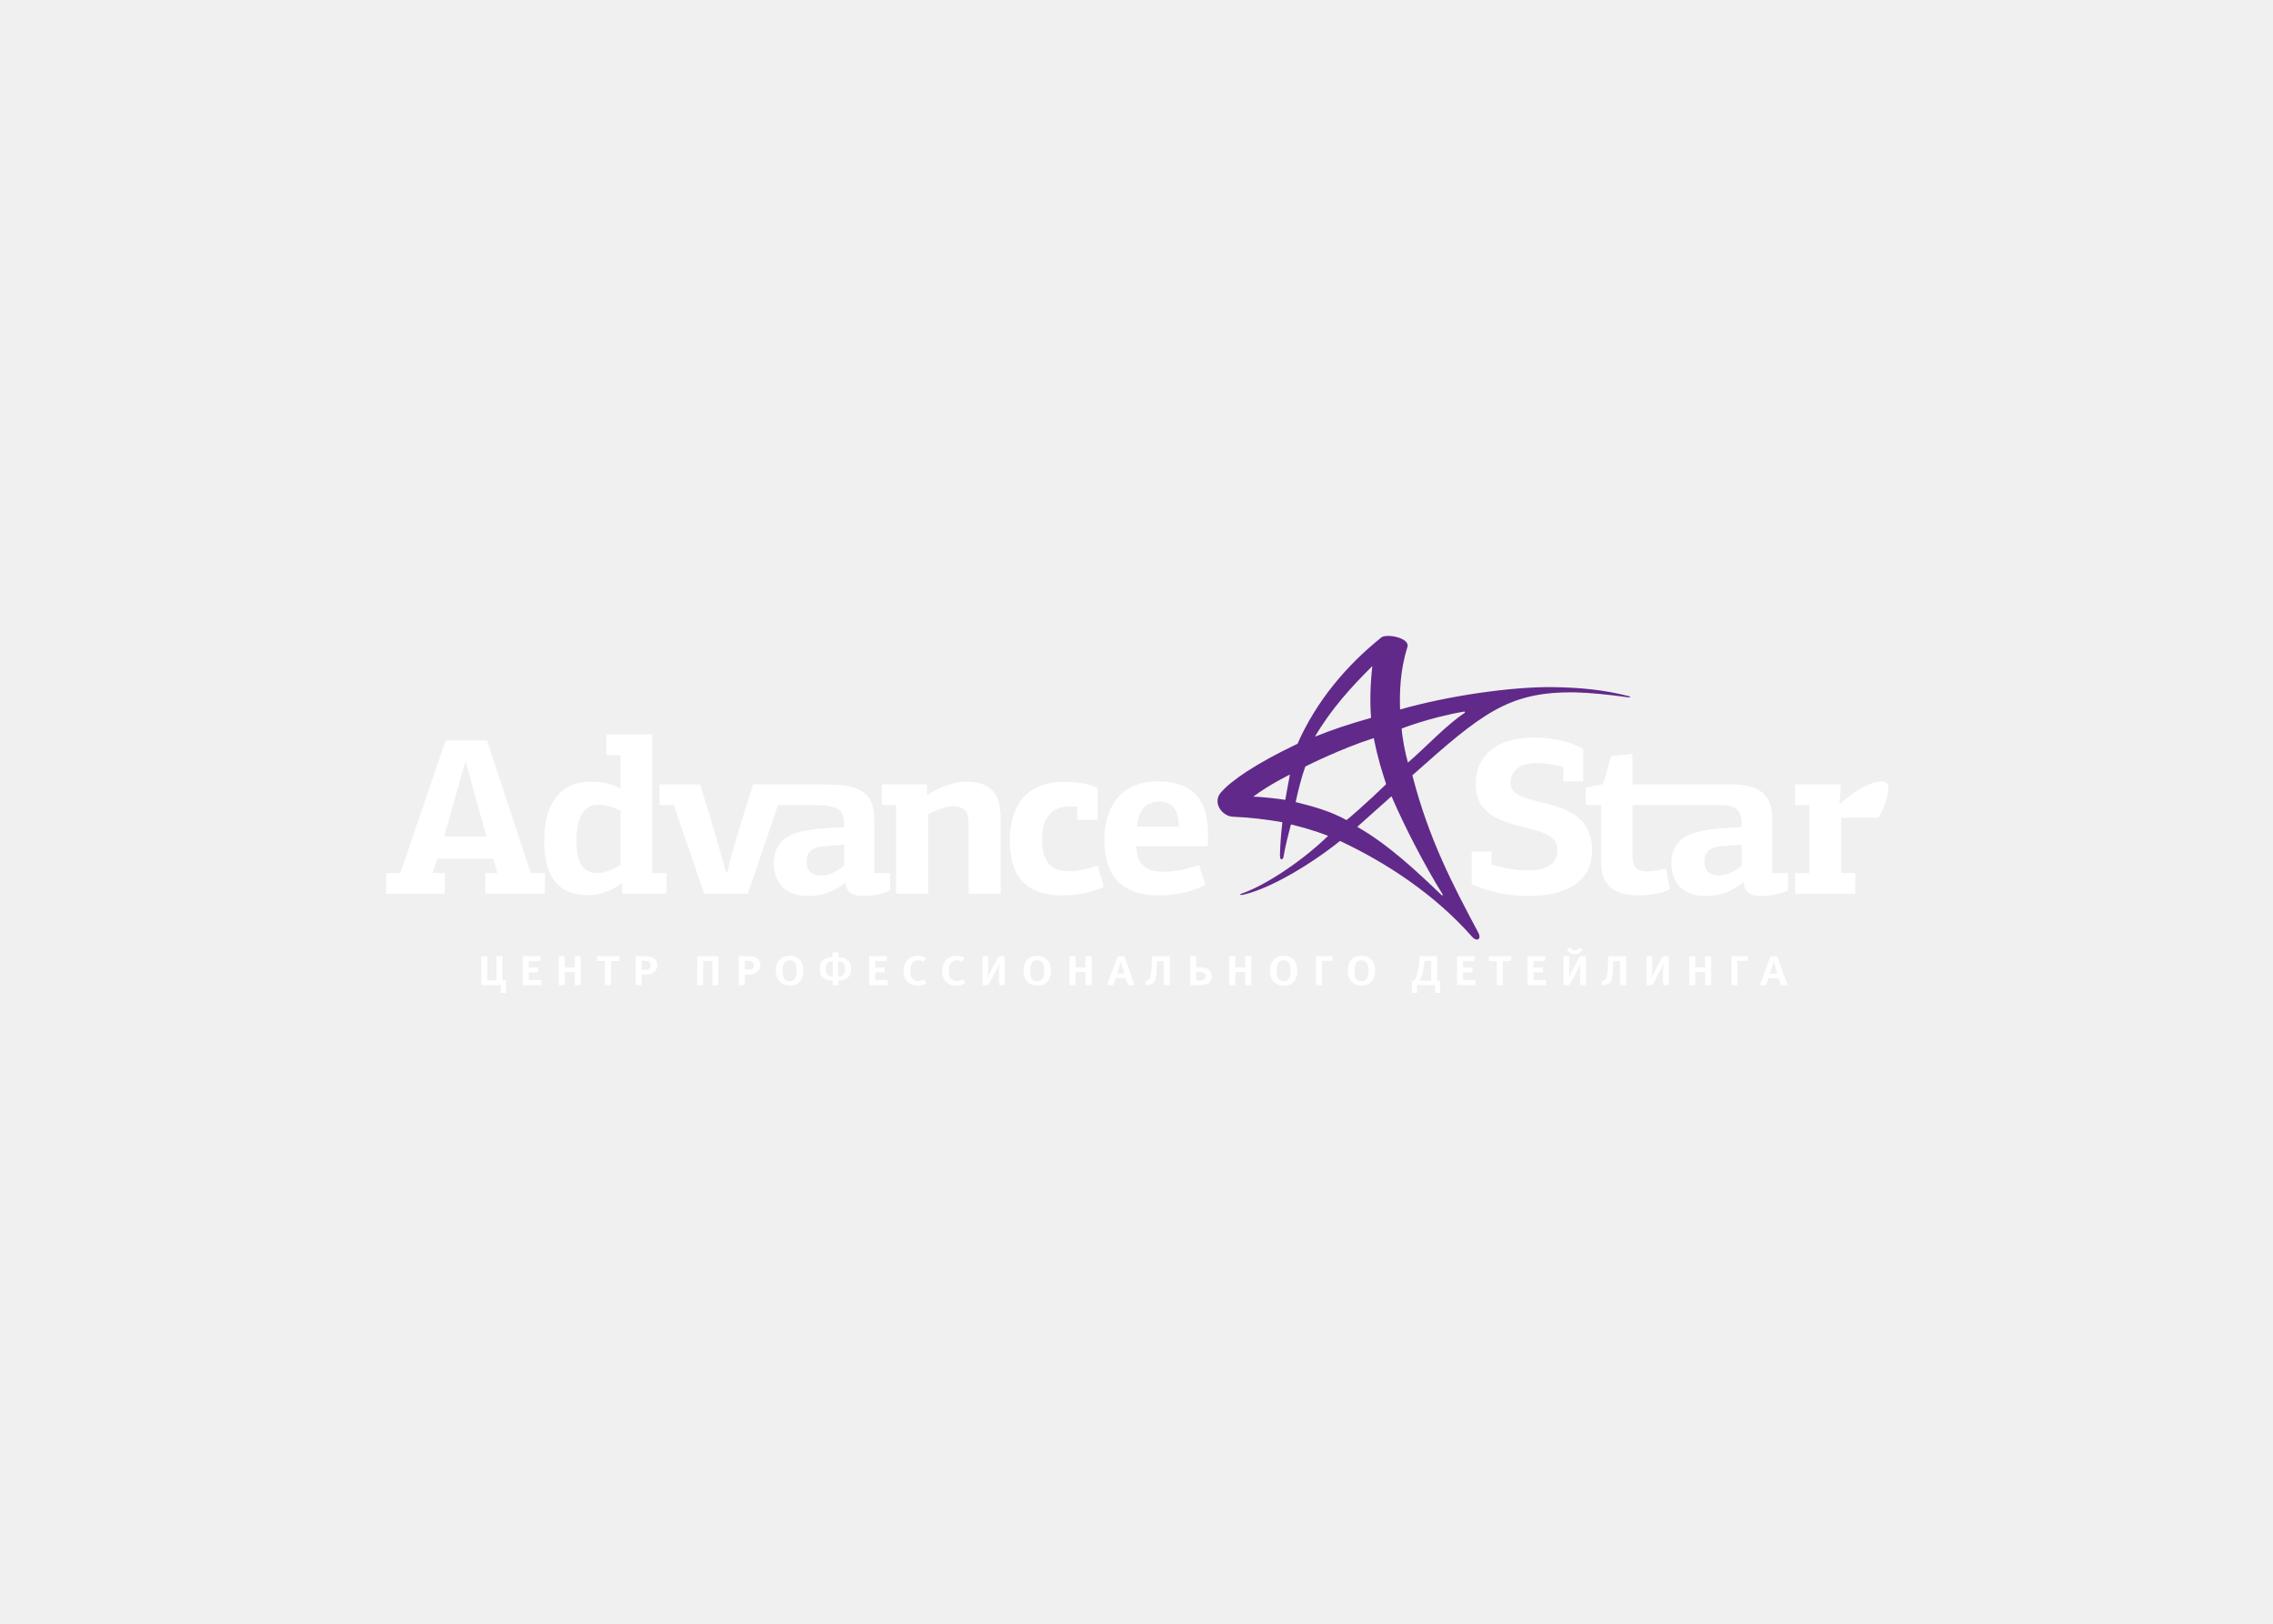
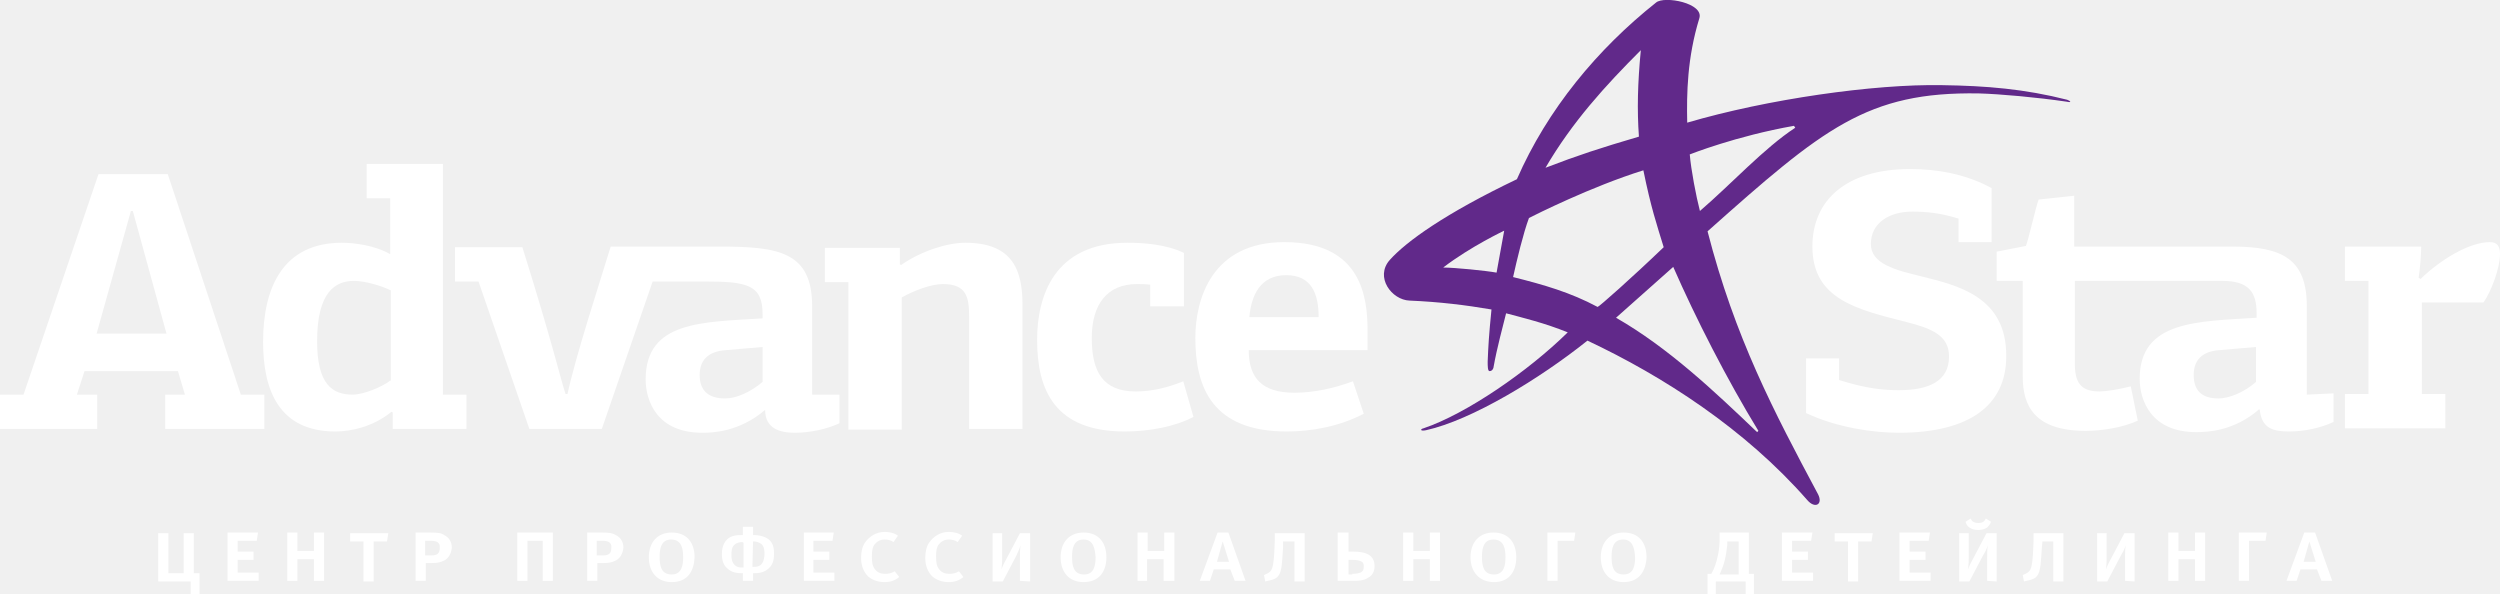
- <svg xmlns="http://www.w3.org/2000/svg" version="1.1" id="Layer_1" x="0px" y="0px" width="595.279px" height="425.2px" viewBox="0 0 595.279 425.2" enable-background="new 0 0 595.279 425.2" xml:space="preserve">
+ <svg xmlns="http://www.w3.org/2000/svg" version="1.1" id="Layer_1" x="0px" y="0px" viewBox="0 0 393.4 93.4" style="enable-background:new 0 0 393.4 93.4;" xml:space="preserve">
+   <style type="text/css">
+ 	.st0{fill:#FFFFFF;}
+ 	.st1{fill:#61298A;}
+ </style>
  <g>
    <g>
-       <path fill="#FFFFFF" d="M127.629,250.396v6.313h2.375v-6.313h1.593v6.313h0.901v3.297h-1.347v-2.041h-5.115v-7.569H127.629z" />
-       <path fill="#FFFFFF" d="M136.903,257.965v-7.569h4.753l-0.218,1.25h-2.965v1.744h2.471v1.25h-2.465v2.012h3.291v1.313H136.903z" />
-       <path fill="#FFFFFF" d="M150.496,257.965v-3.385h-2.587v3.385h-1.6v-7.569h1.6v2.924h2.587v-2.924h1.59v7.569H150.496z" />
-       <path fill="#FFFFFF" d="M162.072,251.674h-2.055v6.291h-1.579v-6.291h-2.084v-1.278h5.983L162.072,251.674z" />
-       <path fill="#FFFFFF" d="M171.009,254.75c-0.628,0.349-1.122,0.447-1.948,0.447h-1.018v2.768h-1.576v-7.569h2.181    c1.437,0,1.85,0.146,2.309,0.366c0.753,0.378,1.204,1.121,1.204,1.977C172.16,253.686,171.643,254.401,171.009,254.75z     M168.968,251.616h-0.925v2.338h1.035c0.872,0,1.34-0.269,1.34-1.175C170.419,251.866,169.776,251.616,168.968,251.616z" />
-       <path fill="#FFFFFF" d="M186.553,257.965v-6.309h-2.396v6.309h-1.578v-7.569h5.563v7.569H186.553z" />
-       <path fill="#FFFFFF" d="M197.999,254.75c-0.622,0.349-1.117,0.447-1.945,0.447h-1.012v2.768h-1.584v-7.569h2.18    c1.445,0,1.843,0.146,2.306,0.366c0.76,0.378,1.209,1.121,1.209,1.977C199.152,253.686,198.632,254.401,197.999,254.75z     M195.963,251.616h-0.921v2.338h1.031c0.87,0,1.344-0.269,1.344-1.175C197.417,251.866,196.774,251.616,195.963,251.616z" />
-       <path fill="#FFFFFF" d="M206.854,258.077c-2.334,0-3.65-1.582-3.65-3.873c0-2.447,1.359-3.914,3.582-3.914    c2.393,0,3.596,1.605,3.596,3.873C210.38,256.454,209.304,258.077,206.854,258.077z M206.754,251.459    c-1.564,0-1.788,1.488-1.788,2.715c0,1.373,0.183,2.768,1.863,2.768c1.607,0,1.784-1.477,1.784-2.727    C208.615,252.901,208.42,251.459,206.754,251.459z" />
-       <path fill="#FFFFFF" d="M218.017,257.965v-1.215h-0.183c-0.671,0-1.607-0.1-2.306-0.773c-0.772-0.738-0.813-1.773-0.813-2.291    c0-0.54,0.07-1.521,0.837-2.227c0.742-0.67,1.748-0.738,2.3-0.738h0.166v-1.344h1.564v1.344h0.169    c0.546,0,1.549,0.068,2.291,0.738c0.771,0.703,0.837,1.687,0.837,2.227c0,0.518-0.035,1.553-0.805,2.291    c-0.707,0.675-1.638,0.773-2.31,0.773h-0.183v1.215H218.017z M217.973,251.786c-0.346,0-0.852,0.057-1.201,0.365    c-0.459,0.4-0.491,1.116-0.491,1.563c0,0.42,0.032,1.146,0.459,1.576c0.37,0.367,0.838,0.396,1.189,0.396h0.151v-3.899H217.973z     M219.511,255.686h0.154c0.352,0,0.826-0.027,1.186-0.395c0.439-0.432,0.462-1.158,0.462-1.576c0-0.447-0.022-1.164-0.487-1.563    c-0.35-0.31-0.853-0.366-1.204-0.366h-0.111L219.511,255.686L219.511,255.686z" />
-       <path fill="#FFFFFF" d="M227.639,257.965v-7.569h4.748l-0.218,1.25h-2.965v1.744h2.471v1.25h-2.457v2.012h3.288v1.313H227.639z" />
-       <path fill="#FFFFFF" d="M240.349,258.092c-1.049,0-1.93-0.266-2.587-0.895c-0.744-0.71-1.131-1.681-1.131-2.867    c0-0.965,0.212-1.75,0.628-2.406c0.66-1.034,1.817-1.68,3.134-1.68c0.794,0,1.648,0.237,2.125,0.604l-0.741,1.018    c-0.433-0.268-0.881-0.406-1.356-0.406c-0.657,0-1.242,0.326-1.593,0.813c-0.297,0.418-0.437,1.006-0.437,1.831    c0,1.075,0.113,1.635,0.503,2.1c0.398,0.459,0.896,0.687,1.582,0.687c0.543,0,0.979-0.14,1.471-0.448l0.736,0.938    C242.064,257.854,241.3,258.092,240.349,258.092z" />
-       <path fill="#FFFFFF" d="M250.46,258.092c-1.049,0-1.927-0.266-2.587-0.895c-0.735-0.71-1.135-1.681-1.135-2.867    c0-0.965,0.216-1.75,0.632-2.406c0.659-1.034,1.822-1.68,3.131-1.68c0.797,0,1.65,0.237,2.128,0.604l-0.738,1.018    c-0.436-0.268-0.884-0.406-1.36-0.406c-0.653,0-1.243,0.326-1.596,0.813c-0.293,0.418-0.43,1.006-0.43,1.831    c0,1.075,0.109,1.635,0.503,2.1c0.39,0.459,0.896,0.687,1.579,0.687c0.546,0,0.979-0.14,1.468-0.448l0.745,0.938    C252.181,257.854,251.414,258.092,250.46,258.092z" />
-       <path fill="#FFFFFF" d="M261.635,257.965v-3.832c0-0.575,0.029-1.221,0.067-1.832c-0.222,0.658-0.459,1.158-0.747,1.711    l-2.132,3.953h-1.552v-7.569h1.509v3.668c0,0.61,0,1.146-0.082,1.96c0.225-0.604,0.488-1.188,0.853-1.878l1.986-3.75h1.606v7.569    H261.635z" />
-       <path fill="#FFFFFF" d="M271.688,258.077c-2.337,0-3.647-1.582-3.647-3.873c0-2.447,1.357-3.914,3.584-3.914    c2.39,0,3.593,1.605,3.593,3.873C275.217,256.454,274.141,258.077,271.688,258.077z M271.595,251.459    c-1.573,0-1.791,1.488-1.791,2.715c0,1.373,0.18,2.768,1.86,2.768c1.607,0,1.785-1.477,1.785-2.727    C273.449,252.901,273.257,251.459,271.595,251.459z" />
-       <path fill="#FFFFFF" d="M284.29,257.965v-3.385h-2.59v3.385h-1.588v-7.569h1.588v2.924h2.59v-2.924h1.596v7.569H284.29z" />
-       <path fill="#FFFFFF" d="M295.436,257.965l-0.653-1.813h-2.588l-0.646,1.813h-1.634l2.811-7.569h1.718l2.687,7.569H295.436z     M293.52,251.727l-0.948,3.221h1.872L293.52,251.727z" />
-       <path fill="#FFFFFF" d="M302.993,252.721c-0.084,1.541-0.112,1.662-0.227,2.744c-0.073,0.687-0.172,1.437-0.685,1.925    c-0.424,0.396-1.106,0.534-1.528,0.604l-0.418,0.069l-0.241-1.035l0.241-0.088c0.237-0.081,0.531-0.181,0.741-0.36    c0.503-0.447,0.558-1.383,0.674-2.744c0.022-0.278,0.107-1.646,0.122-2.209l0.044-1.231h4.669v7.569h-1.593v-6.309h-1.75    L302.993,252.721z" />
-       <path fill="#FFFFFF" d="M313.294,250.396v2.924h0.784c0.797,0,1.694,0.07,2.35,0.507c0.828,0.547,0.938,1.325,0.938,1.819    c0,0.907-0.422,1.481-0.95,1.831c-0.697,0.46-1.651,0.488-2.154,0.488h-2.563v-7.569H313.294z M313.983,256.773    c0.616,0,0.991-0.054,1.256-0.222c0.378-0.221,0.45-0.547,0.45-0.906c0-0.268-0.035-0.587-0.349-0.844    c-0.313-0.232-0.804-0.291-1.485-0.291h-0.562v2.263H313.983z" />
-       <path fill="#FFFFFF" d="M326.091,257.965v-3.385h-2.581v3.385h-1.594v-7.569h1.594v2.924h2.581v-2.924h1.599v7.569H326.091z" />
-       <path fill="#FFFFFF" d="M336.231,258.077c-2.338,0-3.651-1.582-3.651-3.873c0-2.447,1.354-3.914,3.584-3.914    c2.391,0,3.595,1.605,3.595,3.873C339.758,256.454,338.679,258.077,336.231,258.077z M336.135,251.459    c-1.566,0-1.79,1.488-1.79,2.715c0,1.373,0.177,2.768,1.856,2.768c1.607,0,1.796-1.477,1.796-2.727    C337.997,252.901,337.795,251.459,336.135,251.459z" />
-       <path fill="#FFFFFF" d="M348.848,251.627h-2.628v6.338h-1.566v-7.569h4.384L348.848,251.627z" />
-       <path fill="#FFFFFF" d="M356.606,258.077c-2.334,0-3.646-1.582-3.646-3.873c0-2.447,1.355-3.914,3.579-3.914    c2.391,0,3.594,1.605,3.594,3.873C360.133,256.454,359.058,258.077,356.606,258.077z M356.511,251.459    c-1.566,0-1.794,1.488-1.794,2.715c0,1.373,0.184,2.768,1.863,2.768c1.604,0,1.79-1.477,1.79-2.727    C358.37,252.901,358.174,251.459,356.511,251.459z" />
-       <path fill="#FFFFFF" d="M376.384,256.842h0.782v3.164h-1.347v-2.041h-4.691v2.041h-1.344v-3.164h0.628    c0.488-0.936,0.768-1.801,0.959-2.75c0.254-1.202,0.313-2.365,0.328-2.702l0.038-0.994h4.646V256.842z M372.971,252.301    c-0.072,0.845-0.18,1.605-0.381,2.391c-0.194,0.773-0.459,1.467-0.822,2.15h3.035v-5.215h-1.779L372.971,252.301z" />
-       <path fill="#FFFFFF" d="M381.57,257.965v-7.569h4.756l-0.224,1.25h-2.963v1.744h2.475v1.25h-2.463v2.012h3.288v1.313H381.57z" />
-       <path fill="#FFFFFF" d="M395.657,251.674h-2.062v6.291h-1.578v-6.291h-2.082v-1.278h5.982L395.657,251.674z" />
-       <path fill="#FFFFFF" d="M400.048,257.965v-7.569h4.753l-0.225,1.25h-2.966v1.744h2.479v1.25h-2.464v2.012h3.288v1.313H400.048z" />
-       <path fill="#FFFFFF" d="M413.823,257.965v-3.832c0-0.575,0.023-1.221,0.067-1.832c-0.222,0.658-0.46,1.158-0.756,1.711    l-2.119,3.953h-1.563v-7.569h1.513v3.668c0,0.61,0,1.146-0.084,1.96c0.229-0.604,0.493-1.188,0.854-1.878l1.985-3.75h1.609v7.569    H413.823z M414.42,248.599c-0.15,0.43-0.418,0.709-0.646,0.878c-0.442,0.337-0.96,0.391-1.35,0.391    c-0.534,0-1.025-0.129-1.388-0.391c-0.25-0.188-0.503-0.5-0.643-0.878l0.794-0.478c0.085,0.197,0.238,0.391,0.416,0.519    c0.296,0.19,0.721,0.209,0.828,0.209c0.437,0,0.669-0.128,0.771-0.198c0.185-0.127,0.341-0.35,0.42-0.527L414.42,248.599z" />
-       <path fill="#FFFFFF" d="M422.476,252.721c-0.081,1.541-0.107,1.662-0.224,2.744c-0.063,0.687-0.163,1.437-0.681,1.925    c-0.425,0.396-1.104,0.534-1.528,0.604l-0.423,0.069l-0.234-1.035l0.234-0.088c0.244-0.081,0.538-0.181,0.747-0.36    c0.5-0.447,0.56-1.383,0.672-2.744c0.026-0.278,0.107-1.646,0.125-2.209l0.041-1.231h4.668v7.569h-1.593v-6.309h-1.743    L422.476,252.721z" />
-       <path fill="#FFFFFF" d="M435.555,257.965v-3.832c0-0.575,0.029-1.221,0.073-1.832c-0.229,0.658-0.464,1.158-0.76,1.711    l-2.128,3.953h-1.553v-7.569h1.515v3.668c0,0.61,0,1.146-0.081,1.96c0.219-0.604,0.485-1.188,0.85-1.878l1.984-3.75h1.61v7.569    H435.555z" />
-       <path fill="#FFFFFF" d="M446.556,257.965v-3.385h-2.582v3.385h-1.593v-7.569h1.593v2.924h2.582v-2.924h1.599v7.569H446.556z" />
-       <path fill="#FFFFFF" d="M457.666,251.627h-2.629v6.338h-1.565v-7.569h4.387L457.666,251.627z" />
-       <path fill="#FFFFFF" d="M466.44,257.965l-0.663-1.813h-2.585l-0.646,1.813h-1.638l2.813-7.569h1.718l2.687,7.569H466.44z     M464.516,251.727l-0.948,3.221h1.872L464.516,251.727z" />
+       <path class="st0" d="M26.5,83.9v6.3h2.4v-6.3h1.6v6.3h0.9v3.3H30v-2h-5.1v-7.6H26.5z" />
+       <path class="st0" d="M35.8,91.4v-7.6h4.8l-0.2,1.3h-3v1.7h2.5v1.3h-2.5v2h3.3v1.3H35.8z" />
+       <path class="st0" d="M49.4,91.4v-3.4h-2.6v3.4h-1.6v-7.6h1.6v2.9h2.6v-2.9h1.6v7.6H49.4z" />
+       <path class="st0" d="M60.9,85.2h-2.1v6.3h-1.6v-6.3h-2.1v-1.3h6L60.9,85.2z" />
+       <path class="st0" d="M69.9,88.2c-0.6,0.3-1.1,0.4-1.9,0.4h-1v2.8h-1.6v-7.6h2.2c1.4,0,1.9,0.1,2.3,0.4c0.8,0.4,1.2,1.1,1.2,2    C71,87.2,70.5,87.9,69.9,88.2z M67.8,85.1h-0.9v2.3h1c0.9,0,1.3-0.3,1.3-1.2C69.3,85.3,68.6,85.1,67.8,85.1z" />
+       <path class="st0" d="M85.4,91.4v-6.3H83v6.3h-1.6v-7.6H87v7.6H85.4z" />
+       <path class="st0" d="M96.9,88.2c-0.6,0.3-1.1,0.4-1.9,0.4h-1v2.8h-1.6v-7.6h2.2c1.4,0,1.8,0.1,2.3,0.4c0.8,0.4,1.2,1.1,1.2,2    C98,87.2,97.5,87.9,96.9,88.2z M94.8,85.1h-0.9v2.3h1c0.9,0,1.3-0.3,1.3-1.2C96.3,85.3,95.6,85.1,94.8,85.1z" />
+       <path class="st0" d="M105.7,91.6c-2.3,0-3.6-1.6-3.6-3.9c0-2.4,1.4-3.9,3.6-3.9c2.4,0,3.6,1.6,3.6,3.9    C109.2,89.9,108.2,91.6,105.7,91.6z M105.6,84.9c-1.6,0-1.8,1.5-1.8,2.7c0,1.4,0.2,2.8,1.9,2.8c1.6,0,1.8-1.5,1.8-2.7    C107.5,86.4,107.3,84.9,105.6,84.9z" />
+       <path class="st0" d="M116.9,91.4v-1.2h-0.2c-0.7,0-1.6-0.1-2.3-0.8c-0.8-0.7-0.8-1.8-0.8-2.3c0-0.5,0.1-1.5,0.8-2.2    c0.7-0.7,1.7-0.7,2.3-0.7h0.2v-1.3h1.6v1.3h0.2c0.5,0,1.5,0.1,2.3,0.7c0.8,0.7,0.8,1.7,0.8,2.2c0,0.5,0,1.6-0.8,2.3    c-0.7,0.7-1.6,0.8-2.3,0.8h-0.2v1.2H116.9z M116.8,85.3c-0.3,0-0.9,0.1-1.2,0.4c-0.5,0.4-0.5,1.1-0.5,1.6c0,0.4,0,1.1,0.5,1.6    c0.4,0.4,0.8,0.4,1.2,0.4h0.2v-3.9L116.8,85.3L116.8,85.3z M118.4,89.2h0.2c0.4,0,0.8,0,1.2-0.4c0.4-0.4,0.5-1.2,0.5-1.6    c0-0.4,0-1.2-0.5-1.6c-0.4-0.3-0.9-0.4-1.2-0.4h-0.1L118.4,89.2L118.4,89.2z" />
+       <path class="st0" d="M126.5,91.4v-7.6h4.7l-0.2,1.3h-3v1.7h2.5v1.3h-2.5v2h3.3v1.3H126.5z" />
+       <path class="st0" d="M139.2,91.6c-1,0-1.9-0.3-2.6-0.9c-0.7-0.7-1.1-1.7-1.1-2.9c0-1,0.2-1.8,0.6-2.4c0.7-1,1.8-1.7,3.1-1.7    c0.8,0,1.6,0.2,2.1,0.6l-0.7,1c-0.4-0.3-0.9-0.4-1.4-0.4c-0.7,0-1.2,0.3-1.6,0.8c-0.3,0.4-0.4,1-0.4,1.8c0,1.1,0.1,1.6,0.5,2.1    c0.4,0.5,0.9,0.7,1.6,0.7c0.5,0,1-0.1,1.5-0.4l0.7,0.9C140.9,91.3,140.2,91.6,139.2,91.6z" />
+       <path class="st0" d="M149.3,91.6c-1,0-1.9-0.3-2.6-0.9c-0.7-0.7-1.1-1.7-1.1-2.9c0-1,0.2-1.8,0.6-2.4c0.7-1,1.8-1.7,3.1-1.7    c0.8,0,1.6,0.2,2.1,0.6l-0.7,1c-0.4-0.3-0.9-0.4-1.4-0.4c-0.7,0-1.2,0.3-1.6,0.8c-0.3,0.4-0.4,1-0.4,1.8c0,1.1,0.1,1.6,0.5,2.1    c0.4,0.5,0.9,0.7,1.6,0.7c0.5,0,1-0.1,1.5-0.4l0.7,0.9C151,91.3,150.3,91.6,149.3,91.6z" />
+       <path class="st0" d="M160.5,91.4v-3.8c0-0.6,0-1.2,0.1-1.8c-0.2,0.7-0.5,1.2-0.7,1.7l-2.1,4h-1.6v-7.6h1.5v3.7c0,0.6,0,1.1-0.1,2    c0.2-0.6,0.5-1.2,0.9-1.9l2-3.8h1.6v7.6L160.5,91.4L160.5,91.4z" />
+       <path class="st0" d="M170.5,91.6c-2.3,0-3.6-1.6-3.6-3.9c0-2.4,1.4-3.9,3.6-3.9c2.4,0,3.6,1.6,3.6,3.9    C174.1,89.9,173,91.6,170.5,91.6z M170.5,84.9c-1.6,0-1.8,1.5-1.8,2.7c0,1.4,0.2,2.8,1.9,2.8c1.6,0,1.8-1.5,1.8-2.7    C172.3,86.4,172.1,84.9,170.5,84.9z" />
+       <path class="st0" d="M183.1,91.4v-3.4h-2.6v3.4H179v-7.6h1.6v2.9h2.6v-2.9h1.6v7.6H183.1z" />
+       <path class="st0" d="M194.3,91.4l-0.7-1.8h-2.6l-0.6,1.8h-1.6l2.8-7.6h1.7l2.7,7.6H194.3z M192.4,85.2l-0.9,3.2h1.9L192.4,85.2z" />
+       <path class="st0" d="M201.9,86.2c-0.1,1.5-0.1,1.7-0.2,2.7c-0.1,0.7-0.2,1.4-0.7,1.9c-0.4,0.4-1.1,0.5-1.5,0.6l-0.4,0.1l-0.2-1    l0.2-0.1c0.2-0.1,0.5-0.2,0.7-0.4c0.5-0.4,0.6-1.4,0.7-2.7c0-0.3,0.1-1.6,0.1-2.2l0-1.2h4.7v7.6h-1.6v-6.3h-1.8L201.9,86.2z" />
+       <path class="st0" d="M212.2,83.9v2.9h0.8c0.8,0,1.7,0.1,2.4,0.5c0.8,0.5,0.9,1.3,0.9,1.8c0,0.9-0.4,1.5-1,1.8    c-0.7,0.5-1.7,0.5-2.2,0.5h-2.6v-7.6H212.2z M212.8,90.3c0.6,0,1-0.1,1.3-0.2c0.4-0.2,0.5-0.5,0.5-0.9c0-0.3,0-0.6-0.3-0.8    c-0.3-0.2-0.8-0.3-1.5-0.3h-0.6v2.3H212.8z" />
+       <path class="st0" d="M225,91.4v-3.4h-2.6v3.4h-1.6v-7.6h1.6v2.9h2.6v-2.9h1.6v7.6H225z" />
+       <path class="st0" d="M235.1,91.6c-2.3,0-3.7-1.6-3.7-3.9c0-2.4,1.4-3.9,3.6-3.9c2.4,0,3.6,1.6,3.6,3.9    C238.6,89.9,237.5,91.6,235.1,91.6z M235,84.9c-1.6,0-1.8,1.5-1.8,2.7c0,1.4,0.2,2.8,1.9,2.8c1.6,0,1.8-1.5,1.8-2.7    C236.9,86.4,236.7,84.9,235,84.9z" />
+       <path class="st0" d="M247.7,85.1h-2.6v6.3h-1.6v-7.6h4.4L247.7,85.1z" />
+       <path class="st0" d="M255.5,91.6c-2.3,0-3.6-1.6-3.6-3.9c0-2.4,1.4-3.9,3.6-3.9c2.4,0,3.6,1.6,3.6,3.9    C259,89.9,257.9,91.6,255.5,91.6z M255.4,84.9c-1.6,0-1.8,1.5-1.8,2.7c0,1.4,0.2,2.8,1.9,2.8c1.6,0,1.8-1.5,1.8-2.7    C257.2,86.4,257,84.9,255.4,84.9z" />
+       <path class="st0" d="M275.2,90.3h0.8v3.2h-1.3v-2H270v2h-1.3v-3.2h0.6c0.5-0.9,0.8-1.8,1-2.8c0.3-1.2,0.3-2.4,0.3-2.7l0-1h4.6    L275.2,90.3L275.2,90.3z M271.8,85.8c-0.1,0.8-0.2,1.6-0.4,2.4c-0.2,0.8-0.5,1.5-0.8,2.2h3v-5.2h-1.8L271.8,85.8z" />
+       <path class="st0" d="M280.4,91.4v-7.6h4.8l-0.2,1.3h-3v1.7h2.5v1.3H282v2h3.3v1.3H280.4z" />
+       <path class="st0" d="M294.5,85.2h-2.1v6.3h-1.6v-6.3h-2.1v-1.3h6L294.5,85.2z" />
+       <path class="st0" d="M298.9,91.4v-7.6h4.8l-0.2,1.3h-3v1.7h2.5v1.3h-2.5v2h3.3v1.3H298.9z" />
+       <path class="st0" d="M312.7,91.4v-3.8c0-0.6,0-1.2,0.1-1.8c-0.2,0.7-0.5,1.2-0.8,1.7l-2.1,4h-1.6v-7.6h1.5v3.7c0,0.6,0,1.1-0.1,2    c0.2-0.6,0.5-1.2,0.9-1.9l2-3.8h1.6v7.6L312.7,91.4L312.7,91.4z M313.3,82.1c-0.1,0.4-0.4,0.7-0.6,0.9c-0.4,0.3-1,0.4-1.4,0.4    c-0.5,0-1-0.1-1.4-0.4c-0.3-0.2-0.5-0.5-0.6-0.9l0.8-0.5c0.1,0.2,0.2,0.4,0.4,0.5c0.3,0.2,0.7,0.2,0.8,0.2c0.4,0,0.7-0.1,0.8-0.2    c0.2-0.1,0.3-0.4,0.4-0.5L313.3,82.1z" />
+       <path class="st0" d="M321.3,86.2c-0.1,1.5-0.1,1.7-0.2,2.7c-0.1,0.7-0.2,1.4-0.7,1.9c-0.4,0.4-1.1,0.5-1.5,0.6l-0.4,0.1l-0.2-1    l0.2-0.1c0.2-0.1,0.5-0.2,0.7-0.4c0.5-0.4,0.6-1.4,0.7-2.7c0-0.3,0.1-1.6,0.1-2.2l0-1.2h4.7v7.6h-1.6v-6.3h-1.7L321.3,86.2z" />
+       <path class="st0" d="M334.4,91.4v-3.8c0-0.6,0-1.2,0.1-1.8c-0.2,0.7-0.5,1.2-0.8,1.7l-2.1,4H330v-7.6h1.5v3.7c0,0.6,0,1.1-0.1,2    c0.2-0.6,0.5-1.2,0.9-1.9l2-3.8h1.6v7.6L334.4,91.4L334.4,91.4z" />
+       <path class="st0" d="M345.4,91.4v-3.4h-2.6v3.4h-1.6v-7.6h1.6v2.9h2.6v-2.9h1.6v7.6H345.4z" />
+       <path class="st0" d="M356.5,85.1h-2.6v6.3h-1.6v-7.6h4.4L356.5,85.1z" />
+       <path class="st0" d="M365.3,91.4l-0.7-1.8h-2.6l-0.6,1.8h-1.6l2.8-7.6h1.7l2.7,7.6H365.3z M363.4,85.2l-0.9,3.2h1.9L363.4,85.2z" />
    </g>
    <g>
      <g>
-         <path fill="#FFFFFF" d="M139.007,228.627l-11.471-34.712h-10.848l-11.829,34.712h-3.727v5.418h15.35v-5.418h-3.172l1.201-3.732     h14.643l1.125,3.732h-3.168v5.418h15.628v-5.418H139.007z M116.341,219.051l5.419-19.293h0.285l5.349,19.293H116.341z" />
-         <path fill="#FFFFFF" d="M170.829,228.627v-36.33h-12.041v5.418h3.731v8.803c-2.393-1.407-5.704-1.831-7.596-1.831     c-9.09,0-12.399,6.759-12.399,15.63c0,7.604,2.469,14.082,11.411,14.082c2.462,0,5.983-0.778,8.8-3.101     c0.07,0,0.141,0.07,0.209,0.141v2.605h11.617v-5.42h-3.732V228.627z M162.52,226.446c-1.332,0.982-4.221,2.182-5.913,2.182     c-3.163,0-5.628-1.623-5.628-8.379c0-7.815,2.881-9.504,5.773-9.504c1.826,0,4.436,0.773,5.768,1.549V226.446z" />
-         <path fill="#FFFFFF" d="M253.056,204.688c-2.745,0-6.753,1.197-10.063,3.451l-0.213-0.143v-2.605h-11.825v5.422h3.729v23.232     h8.378v-20.768c1.972-1.128,4.648-2.114,6.544-2.114c3.666,0,4.084,2.114,4.084,5.142v17.739h8.381v-19.5     C262.071,209.194,260.664,204.688,253.056,204.688L253.056,204.688z" />
-         <path fill="#FFFFFF" d="M279.81,228.133c-5.204,0-6.896-3.238-6.896-8.448c0-5.351,2.465-8.52,7.104-8.52     c0.64,0,1.343,0,2.116,0.07v3.448h5.349v-8.375c-2.887-1.41-6.474-1.55-8.866-1.55c-11.62,0-14.152,8.521-14.152,15.276     c0,7.889,2.813,14.436,13.794,14.436c3.948,0,7.957-0.771,10.779-2.256l-1.556-5.557     C284.883,227.568,282.487,228.133,279.81,228.133L279.81,228.133z" />
-         <path fill="#FFFFFF" d="M316.35,218.631c0-5.141-0.841-14.012-13.094-14.012c-11.332,0-14.009,8.801-14.009,15.135     c0,7.813,2.744,14.715,14.36,14.715c3.942,0,8.313-0.771,12.111-2.813l-1.689-5.146c-2.956,1.059-6.125,1.763-9.224,1.763     c-5.142,0-7.181-2.319-7.181-6.687h18.725V218.631z M297.764,216.446c0.285-3.45,1.691-6.551,5.843-6.551     c3.942,0,5.07,2.75,5.14,6.551H297.764z" />
-         <path fill="#FFFFFF" d="M228.982,228.627v-13.871c0-8.588-5.349-9.364-14.646-9.364h-17.101     c-1.906,6.125-5.494,17.177-6.768,23.097h-0.279c-0.704-1.979-2.041-7.75-6.832-23.097H172.73v5.422h3.732l7.957,23.231h11.4     c1.625-4.576,5.353-15.697,7.951-23.231h8.314c6.547,0,9.009,0.494,9.009,5.067v0.705c-9.5,0.633-18.442,0.424-18.442,9.646     c0,3.378,1.76,8.378,8.875,8.378c1.617,0,5.837-0.068,9.922-3.593c0,3.028,2.396,3.593,4.719,3.593     c2.39,0,5.137-0.563,6.966-1.477v-4.506H228.982L228.982,228.627z M221.095,226.657c-1.898,1.615-4.148,2.604-5.91,2.604     c-2.744,0-3.951-1.338-3.951-3.733c0-2.25,1.34-3.655,4.09-3.872l5.771-0.494V226.657L221.095,226.657z" />
+         <path class="st0" d="M37.9,62.1L26.4,27.4H15.5L3.7,62.1H0v5.4h15.3v-5.4h-3.2l1.2-3.7H28l1.1,3.7H26v5.4h15.6v-5.4H37.9z      M15.2,52.5l5.4-19.3h0.3l5.3,19.3H15.2z" />
+         <path class="st0" d="M69.7,62.1V25.8h-12v5.4h3.7V40c-2.4-1.4-5.7-1.8-7.6-1.8c-9.1,0-12.4,6.8-12.4,15.6     c0,7.6,2.5,14.1,11.4,14.1c2.5,0,6-0.8,8.8-3.1c0.1,0,0.1,0.1,0.2,0.1v2.6h11.6v-5.4L69.7,62.1L69.7,62.1L69.7,62.1z M61.4,59.9     c-1.3,1-4.2,2.2-5.9,2.2c-3.2,0-5.6-1.6-5.6-8.4c0-7.8,2.9-9.5,5.8-9.5c1.8,0,4.4,0.8,5.8,1.5V59.9z" />
+         <path class="st0" d="M151.9,38.2c-2.7,0-6.8,1.2-10.1,3.5l-0.2-0.1v-2.6h-11.8v5.4h3.7v23.2h8.4V46.8c2-1.1,4.6-2.1,6.5-2.1     c3.7,0,4.1,2.1,4.1,5.1v17.7h8.4V48C160.9,42.7,159.5,38.2,151.9,38.2L151.9,38.2z" />
+         <path class="st0" d="M178.7,61.6c-5.2,0-6.9-3.2-6.9-8.4c0-5.4,2.5-8.5,7.1-8.5c0.6,0,1.3,0,2.1,0.1v3.4h5.3v-8.4     c-2.9-1.4-6.5-1.6-8.9-1.6c-11.6,0-14.2,8.5-14.2,15.3c0,7.9,2.8,14.4,13.8,14.4c3.9,0,8-0.8,10.8-2.3l-1.6-5.6     C183.7,61,181.3,61.6,178.7,61.6L178.7,61.6z" />
+         <path class="st0" d="M215.2,52.1c0-5.1-0.8-14-13.1-14c-11.3,0-14,8.8-14,15.1c0,7.8,2.7,14.7,14.4,14.7c3.9,0,8.3-0.8,12.1-2.8     l-1.7-5.1c-3,1.1-6.1,1.8-9.2,1.8c-5.1,0-7.2-2.3-7.2-6.7h18.7L215.2,52.1L215.2,52.1z M196.6,49.9c0.3-3.4,1.7-6.6,5.8-6.6     c3.9,0,5.1,2.8,5.1,6.6H196.6z" />
+         <path class="st0" d="M127.8,62.1V48.2c0-8.6-5.3-9.4-14.6-9.4H96.1C94.2,45,90.6,56,89.3,62H89c-0.7-2-2-7.8-6.8-23.1H71.6v5.4     h3.7l8,23.2h11.4c1.6-4.6,5.4-15.7,8-23.2h8.3c6.5,0,9,0.5,9,5.1v0.7c-9.5,0.6-18.4,0.4-18.4,9.6c0,3.4,1.8,8.4,8.9,8.4     c1.6,0,5.8-0.1,9.9-3.6c0,3,2.4,3.6,4.7,3.6c2.4,0,5.1-0.6,7-1.5v-4.5H127.8L127.8,62.1z M120,60.1c-1.9,1.6-4.1,2.6-5.9,2.6     c-2.7,0-4-1.3-4-3.7c0-2.3,1.3-3.7,4.1-3.9l5.8-0.5L120,60.1L120,60.1z" />
      </g>
      <g>
-         <path fill="#FFFFFF" d="M403.507,210.04c-4.151-0.988-7.95-1.971-7.95-5.07c0-3.381,2.95-5.14,6.543-5.14     c2.184,0,4.37,0.212,7.326,1.055v3.733h5.213V196.1c-4.16-2.253-8.807-2.959-12.817-2.959c-10.069,0-15.35,4.858-15.35,12.181     c0,8.31,6.968,9.854,14.853,11.897c3.872,0.982,6.551,2.111,6.551,5.425c0,3.866-3.17,5.278-7.886,5.278     c-2.18,0-4.994-0.209-9.362-1.551v-3.373h-5.211v8.512c4.858,2.326,10.633,3.1,14.645,3.1c11.191,0,16.896-4.365,16.896-11.966     C416.954,213.135,409.002,211.447,403.507,210.04L403.507,210.04z" />
-         <path fill="#FFFFFF" d="M464.125,228.627v-13.871c0-7.39-3.8-9.364-11.687-9.364h-24.92v-7.954l-5.637,0.561     c-0.353,0.988-1.619,6.337-2.041,7.323l-4.578,0.919v4.573h4.087v15.14c0,4.575,1.9,8.518,9.85,8.518     c2.472,0,5.779-0.494,8.169-1.622l-1.053-5.419c-2.043,0.494-3.872,0.773-4.931,0.773c-2.953,0-3.866-1.408-3.866-4.438v-12.952     h23.228c4.229,0,5.42,1.832,5.42,5.067v0.705c-9.151,0.633-18.442,0.354-18.442,9.646c0,3.378,1.756,8.378,8.872,8.378     c1.617,0,5.91-0.068,9.92-3.593c0.069,0.075,0.146,0.075,0.146,0.146c0.285,2.885,2.114,3.447,4.573,3.447     c2.468,0,5.146-0.563,7.041-1.477v-4.506H464.125z M456.166,226.657c-1.825,1.615-4.151,2.604-5.91,2.604     c-2.747,0-3.869-1.338-3.869-3.733c0-2.25,1.265-3.655,4.012-3.872l5.768-0.494V226.657L456.166,226.657z" />
-         <path fill="#FFFFFF" d="M491.933,214.122c1.197-1.688,2.604-5.418,2.604-7.603c0-1.198-0.422-1.901-1.612-1.901     c-3.176,0-7.748,2.747-10.919,5.843l-0.279-0.212c0.209-1.337,0.354-3.521,0.354-4.858h-11.972v5.422h3.733v17.813h-3.733v5.42     h15.77v-5.42h-3.66v-14.504H491.933L491.933,214.122z" />
+         <path class="st0" d="M302.4,43.5c-4.2-1-8-2-8-5.1c0-3.4,3-5.1,6.5-5.1c2.2,0,4.4,0.2,7.3,1.1v3.7h5.2v-8.5     c-4.2-2.3-8.8-3-12.8-3c-10.1,0-15.4,4.9-15.4,12.2c0,8.3,7,9.9,14.9,11.9c3.9,1,6.6,2.1,6.6,5.4c0,3.9-3.2,5.3-7.9,5.3     c-2.2,0-5-0.2-9.4-1.6v-3.4h-5.2V65c4.9,2.3,10.6,3.1,14.6,3.1c11.2,0,16.9-4.4,16.9-12C315.8,46.6,307.9,44.9,302.4,43.5     L302.4,43.5z" />
+         <path class="st0" d="M363,62.1V48.2c0-7.4-3.8-9.4-11.7-9.4h-24.9v-8l-5.6,0.6c-0.4,1-1.6,6.3-2,7.3l-4.6,0.9v4.6h4.1v15.1     c0,4.6,1.9,8.5,9.9,8.5c2.5,0,5.8-0.5,8.2-1.6l-1.1-5.4c-2,0.5-3.9,0.8-4.9,0.8c-3,0-3.9-1.4-3.9-4.4v-13h23.2     c4.2,0,5.4,1.8,5.4,5.1v0.7c-9.2,0.6-18.4,0.4-18.4,9.6c0,3.4,1.8,8.4,8.9,8.4c1.6,0,5.9-0.1,9.9-3.6c0.1,0.1,0.1,0.1,0.1,0.1     c0.3,2.9,2.1,3.4,4.6,3.4c2.5,0,5.1-0.6,7-1.5v-4.5L363,62.1L363,62.1z M355,60.1c-1.8,1.6-4.2,2.6-5.9,2.6     c-2.7,0-3.9-1.3-3.9-3.7c0-2.3,1.3-3.7,4-3.9l5.8-0.5L355,60.1L355,60.1z" />
+         <path class="st0" d="M390.8,47.6c1.2-1.7,2.6-5.4,2.6-7.6c0-1.2-0.4-1.9-1.6-1.9c-3.2,0-7.7,2.7-10.9,5.8l-0.3-0.2     c0.2-1.3,0.4-3.5,0.4-4.9h-12v5.4h3.7v17.8H369v5.4h15.8v-5.4h-3.7V47.6H390.8L390.8,47.6z" />
      </g>
-       <path fill="#61298A" d="M426.449,182.263c-6.666-1.671-12.697-2.221-19.676-2.326c-10.698-0.163-27.486,2.245-40.109,5.855    c-0.136-4.64,0.004-10.245,1.923-16.361c0.756-2.404-5.5-3.596-6.835-2.5c-9.166,7.344-17.064,16.751-21.942,27.833    c-11.285,5.367-17.448,9.759-20.013,12.695c-2.438,2.733,0.316,6.329,3.122,6.413c4.672,0.195,8.794,0.713,12.92,1.439    c-0.439,3.979-0.526,5.723-0.622,8.178c-0.029,0.737,0.018,1.487,0.343,1.533c0.253-0.04,0.485-0.156,0.552-0.527    c0.557-3.355,1.463-6.535,1.969-8.611c2.641,0.656,6.032,1.541,9.732,3c-6.212,6.064-15.919,12.791-22.651,15.123    c-0.469,0.127-0.615,0.518,0.425,0.285c7.222-1.623,17.857-8.076,25.351-14.076c11.942,5.593,24.757,13.912,34.576,25.082    c1.204,1.365,2.46,0.697,1.739-0.885c-6.995-13.127-13.052-24.691-17.37-41.393c18.181-16.175,25.138-21.98,42.654-21.713    c3.394,0.055,8.96,0.593,13.826,1.288C427.275,182.731,426.984,182.396,426.449,182.263L426.449,182.263z M359.074,187.973    c-6.147,1.764-9.538,2.893-14.694,4.921c4.202-7.169,9.444-12.939,15.021-18.475C358.83,179.658,358.764,183.792,359.074,187.973    L359.074,187.973z M337.815,202.833c-0.212,1.163-0.814,4.305-1.209,6.62c-1.567-0.271-6.608-0.846-8.394-0.829    C332.545,205.369,337.815,202.833,337.815,202.833z M359.778,193.272c1.188,5.89,2.1,8.468,3.244,12.079    c-4.953,4.802-10.229,9.39-10.396,9.39c-4.262-2.34-8.521-3.518-13.3-4.709c0.562-2.718,1.628-6.872,2.521-9.306    C342.72,200.284,351.43,195.955,359.778,193.272L359.778,193.272z M364.424,208.514c3.466,8.031,8.488,17.775,13.447,25.793    l-0.205,0.203c-6.807-6.512-13.976-13.279-22.214-17.995L364.424,208.514z M367.087,190.781c0,0,7.325-2.907,16.444-4.459    l0.151,0.291c-4.922,3.233-10.101,8.905-14.957,13.082C368.069,197.467,367.227,193.257,367.087,190.781z" />
+       <path class="st1" d="M325.3,15.7c-6.7-1.7-12.7-2.2-19.7-2.3c-10.7-0.2-27.5,2.2-40.1,5.9c-0.1-4.6,0-10.2,1.9-16.4    c0.8-2.4-5.5-3.6-6.8-2.5c-9.2,7.3-17.1,16.8-21.9,27.8c-11.3,5.4-17.4,9.8-20,12.7c-2.4,2.7,0.3,6.3,3.1,6.4    c4.7,0.2,8.8,0.7,12.9,1.4c-0.4,4-0.5,5.7-0.6,8.2c0,0.7,0,1.5,0.3,1.5c0.3,0,0.5-0.2,0.6-0.5c0.6-3.4,1.5-6.5,2-8.6    c2.6,0.7,6,1.5,9.7,3c-6.2,6.1-15.9,12.8-22.7,15.1c-0.5,0.1-0.6,0.5,0.4,0.3c7.2-1.6,17.9-8.1,25.4-14.1    c11.9,5.6,24.8,13.9,34.6,25.1c1.2,1.4,2.5,0.7,1.7-0.9c-7-13.1-13.1-24.7-17.4-41.4c18.2-16.2,25.1-22,42.7-21.7    c3.4,0.1,9,0.6,13.8,1.3C326.1,16.2,325.8,15.9,325.3,15.7L325.3,15.7z M257.9,21.5c-6.1,1.8-9.5,2.9-14.7,4.9    c4.2-7.2,9.4-12.9,15-18.5C257.7,13.1,257.6,17.3,257.9,21.5L257.9,21.5z M236.7,36.3c-0.2,1.2-0.8,4.3-1.2,6.6    c-1.6-0.3-6.6-0.8-8.4-0.8C231.4,38.8,236.7,36.3,236.7,36.3z M258.6,26.8c1.2,5.9,2.1,8.5,3.2,12.1c-5,4.8-10.2,9.4-10.4,9.4    c-4.3-2.3-8.5-3.5-13.3-4.7c0.6-2.7,1.6-6.9,2.5-9.3C241.6,33.8,250.3,29.4,258.6,26.8L258.6,26.8z M263.3,42    c3.5,8,8.5,17.8,13.4,25.8l-0.2,0.2c-6.8-6.5-14-13.3-22.2-18L263.3,42z M265.9,24.3c0,0,7.3-2.9,16.4-4.5l0.2,0.3    c-4.9,3.2-10.1,8.9-15,13.1C266.9,30.9,266.1,26.7,265.9,24.3z" />
    </g>
  </g>
</svg>
